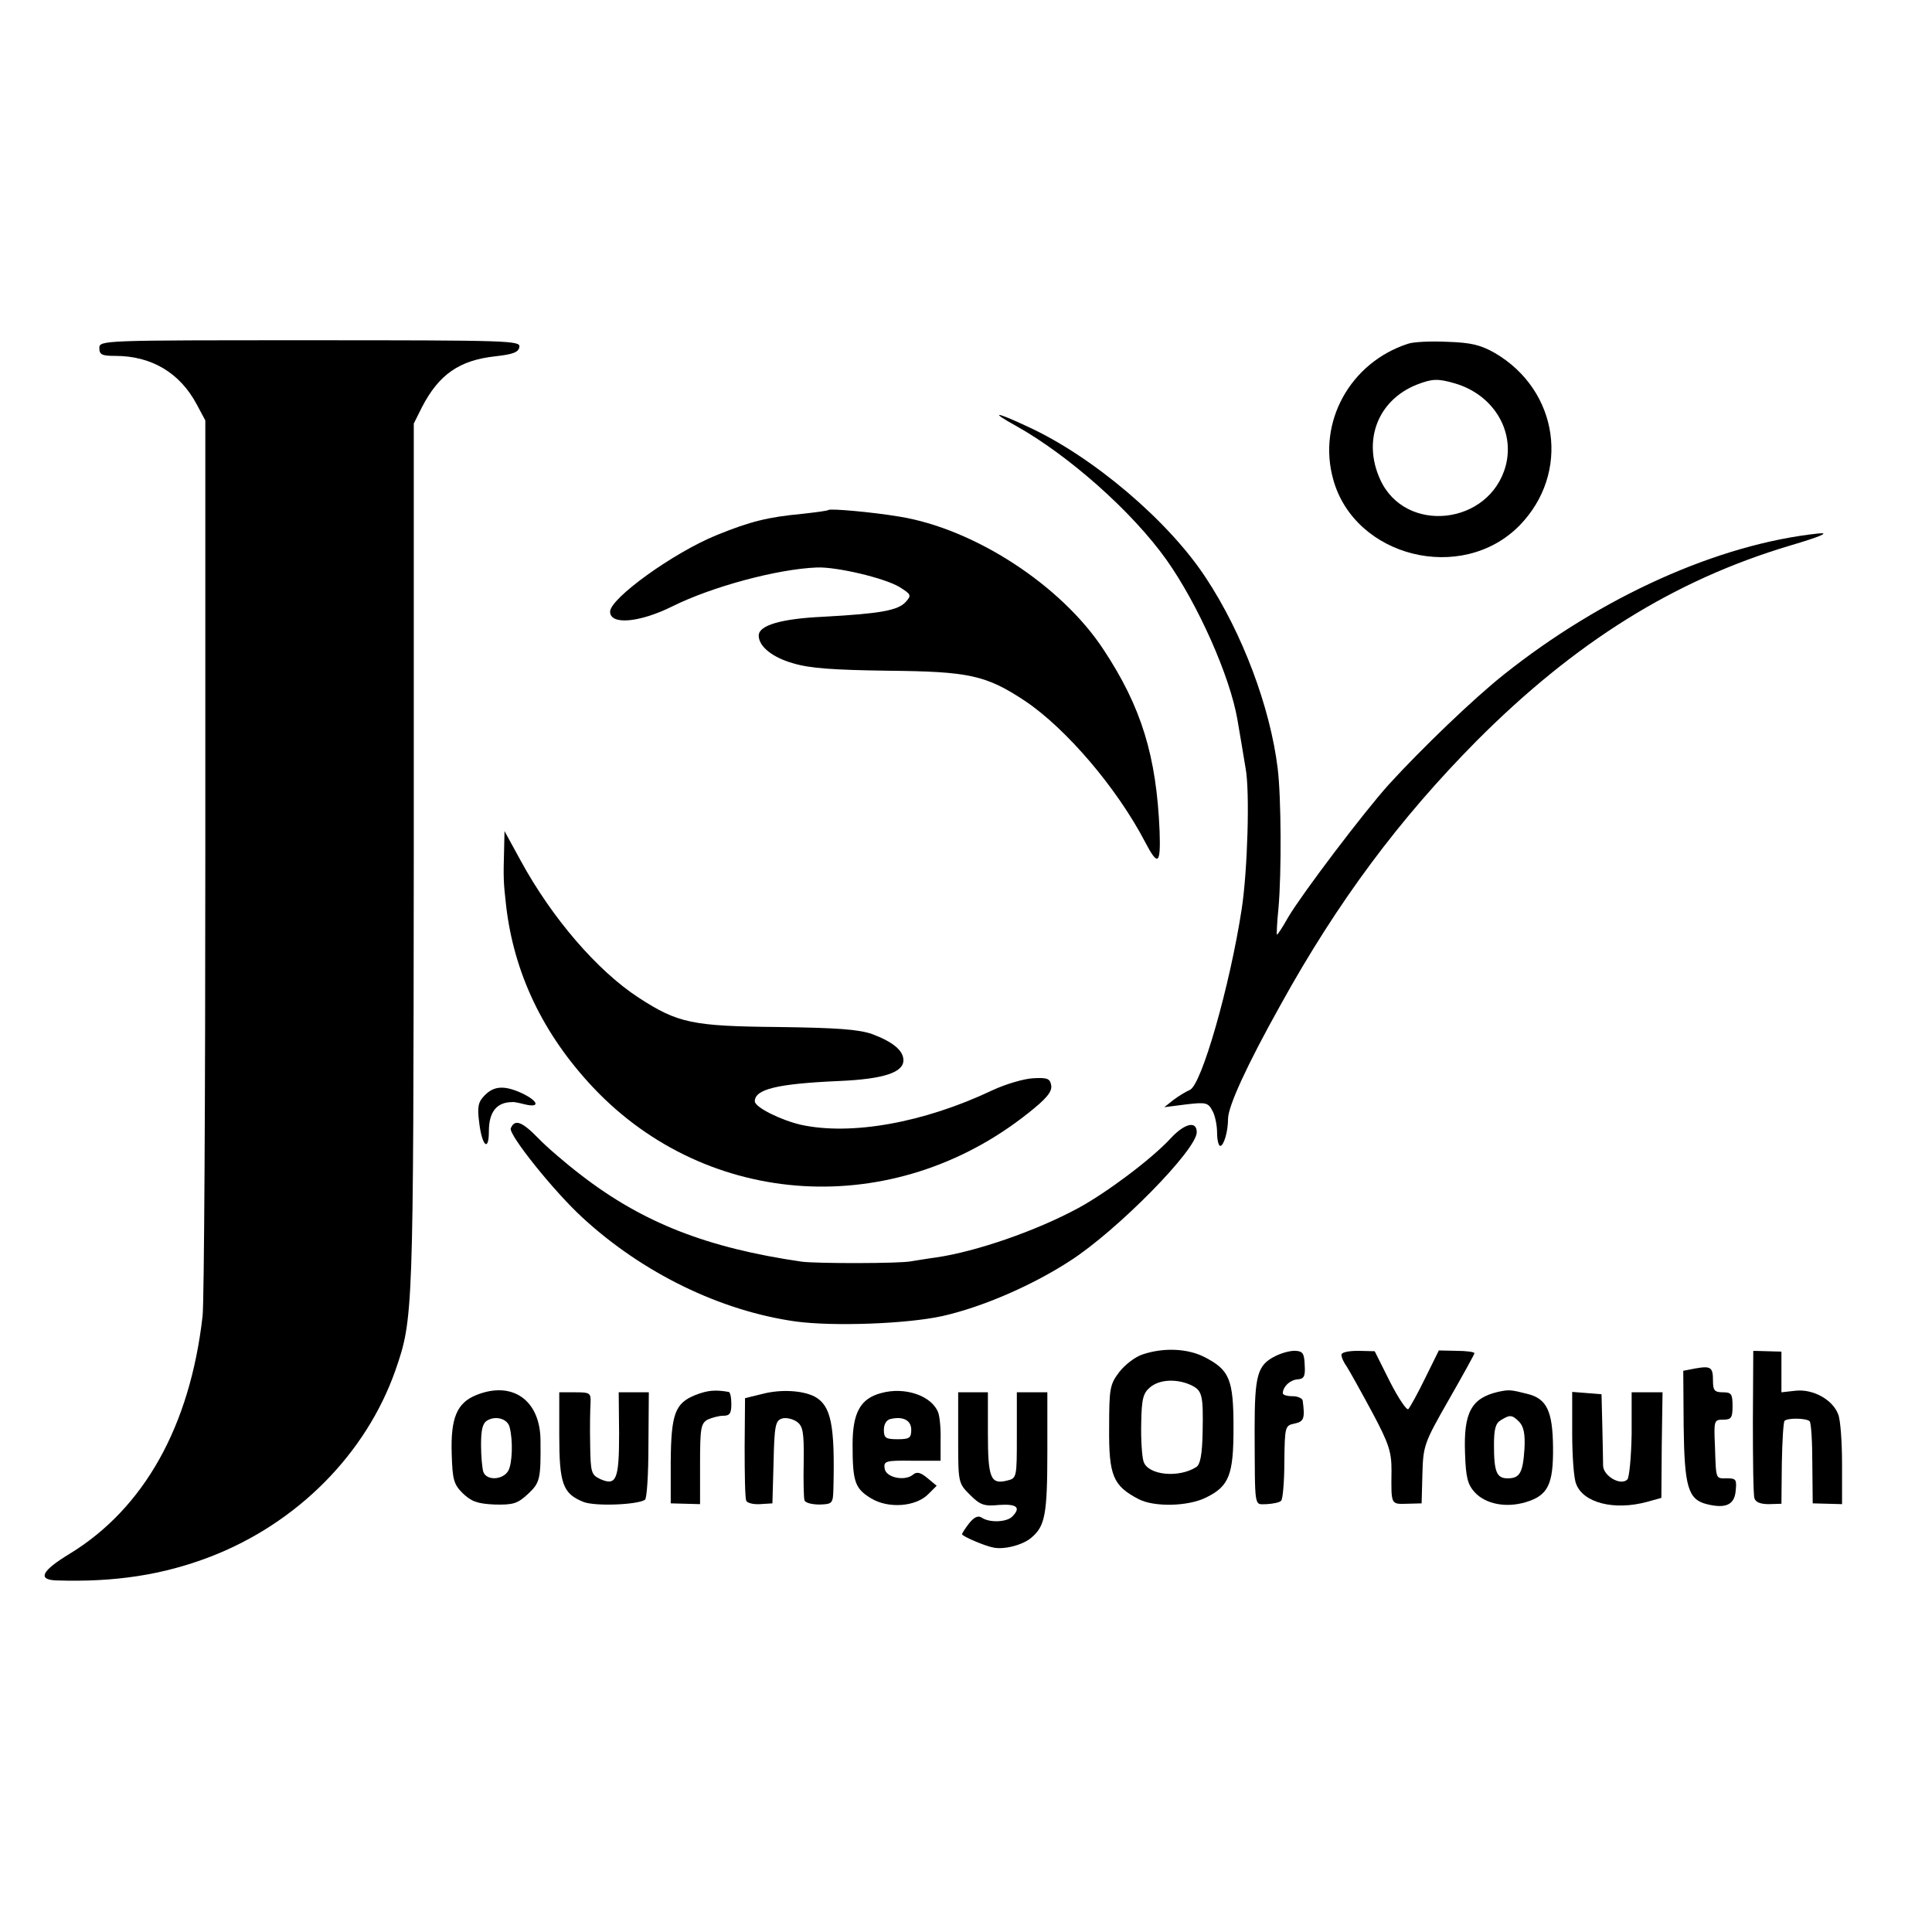
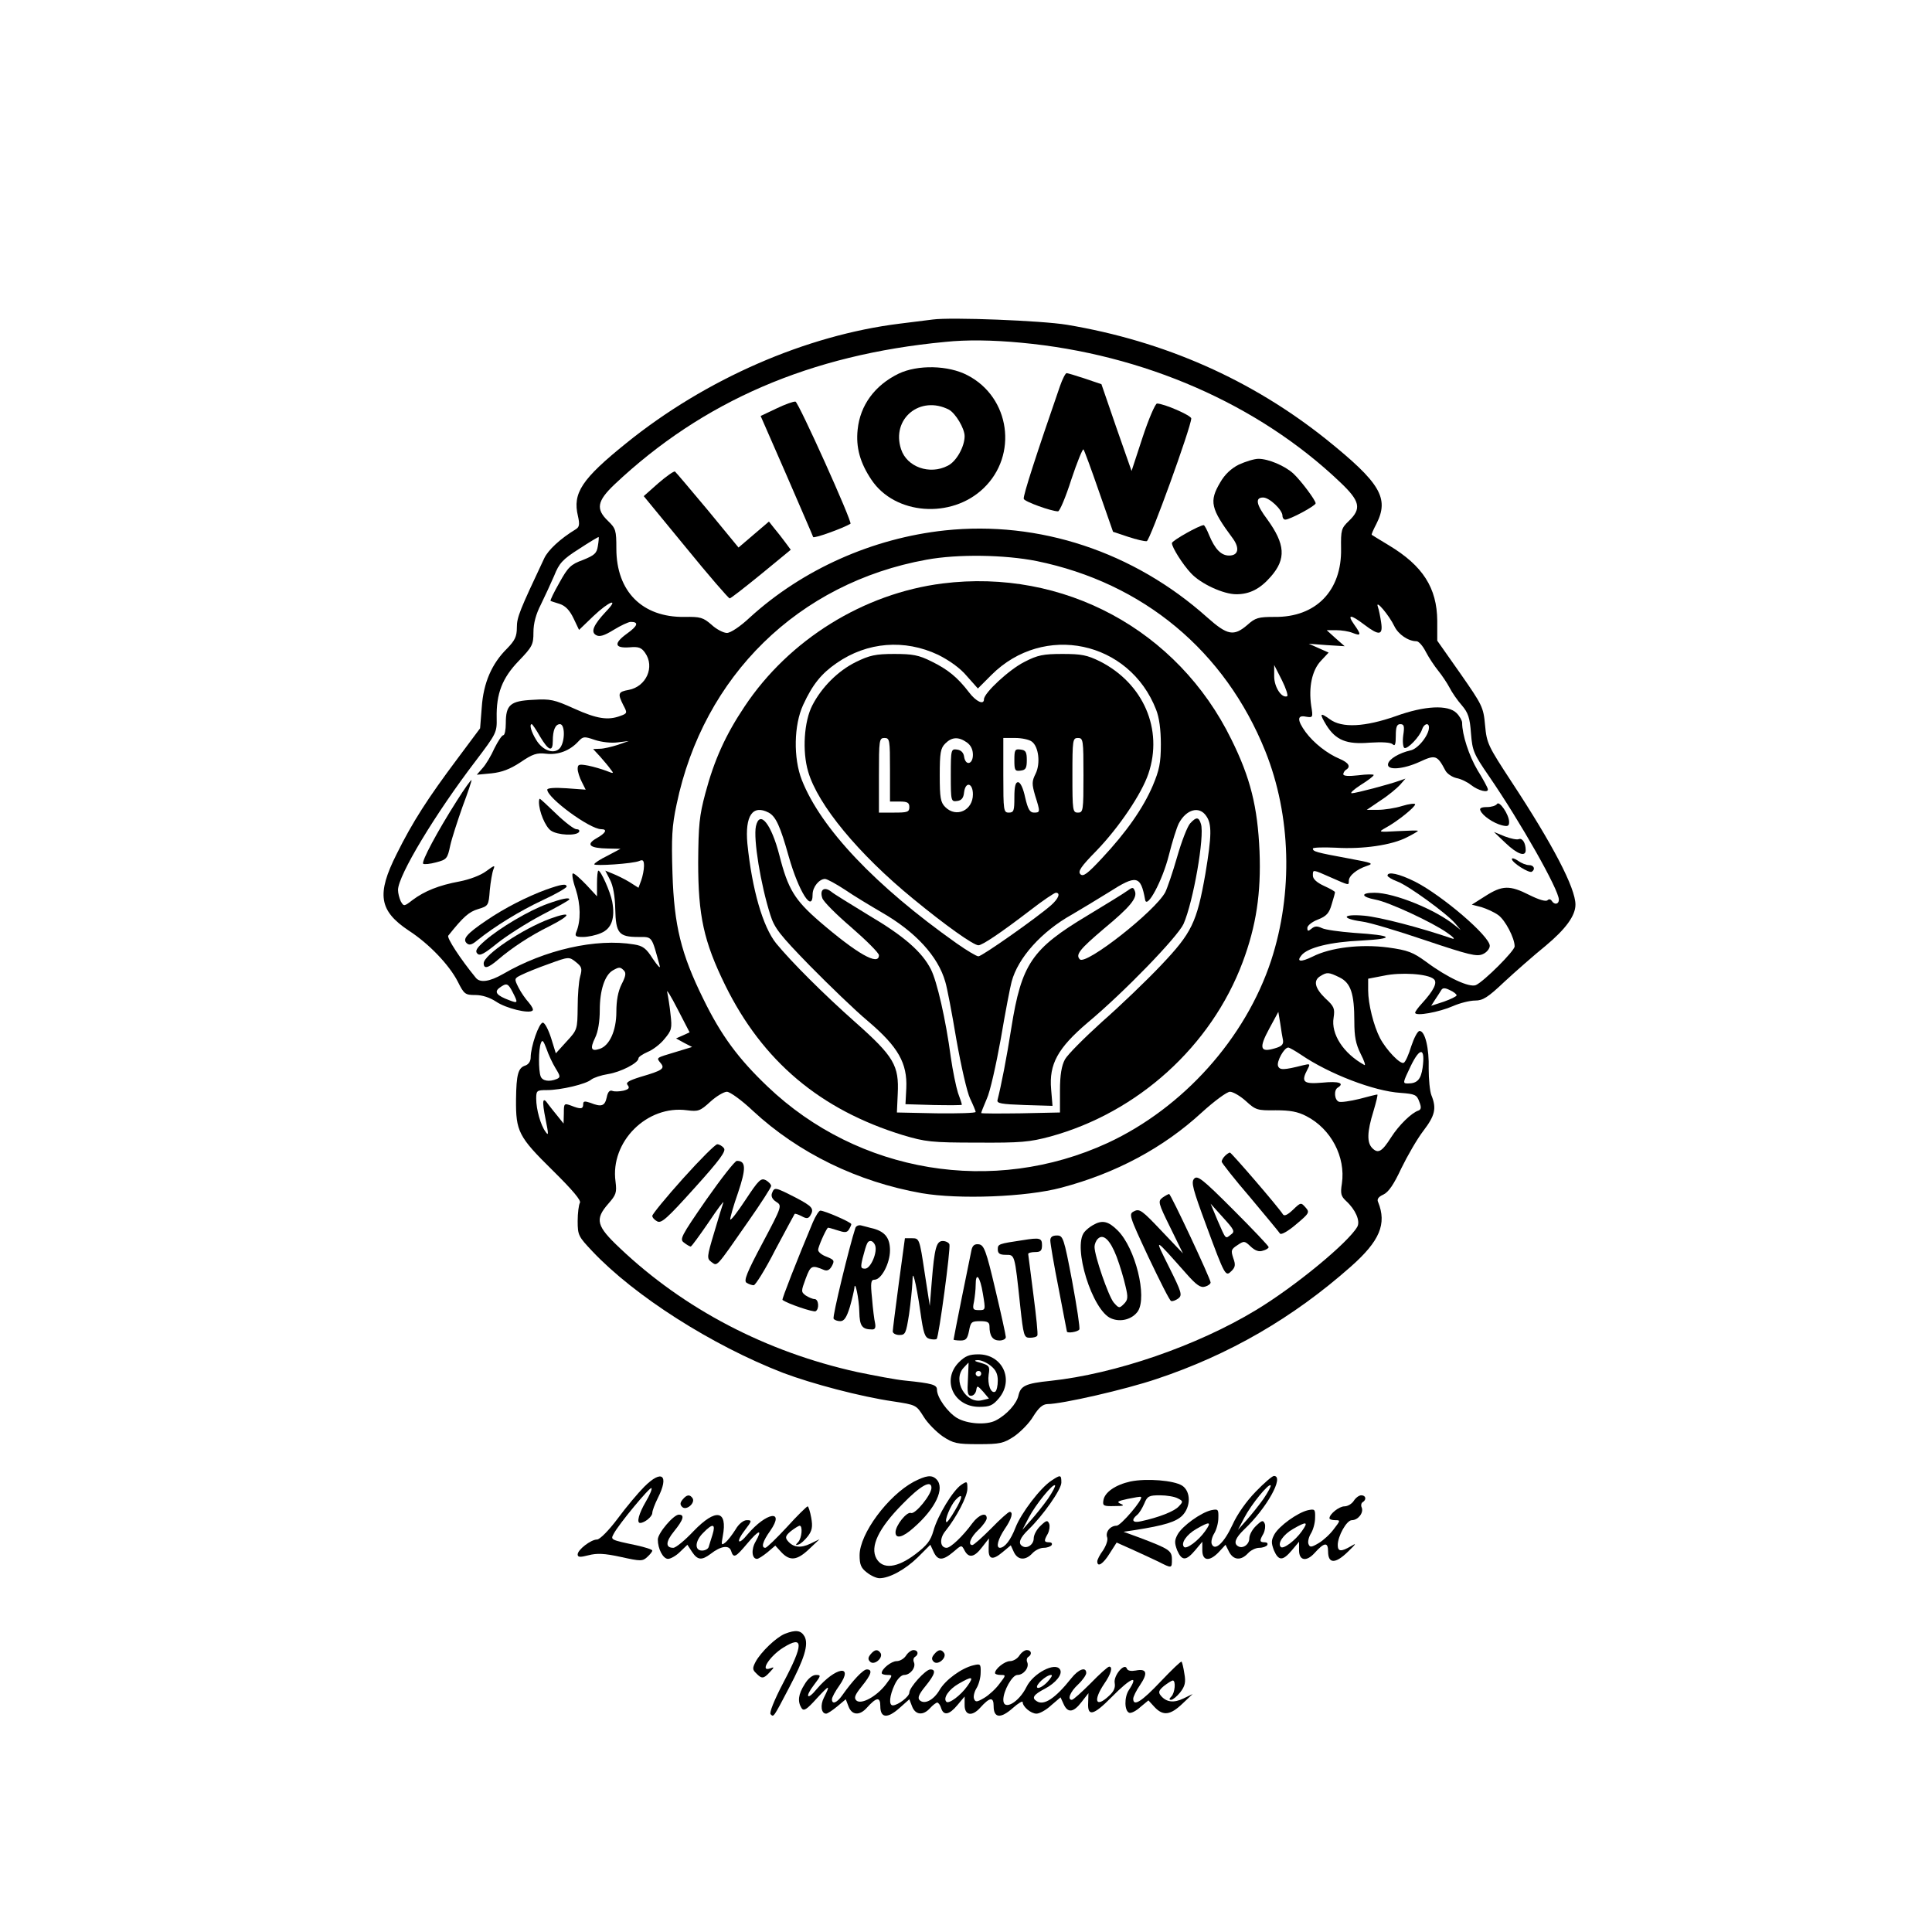
- <svg xmlns="http://www.w3.org/2000/svg" version="1.0" width="494pt" height="494pt" viewBox="0 0 494 494" preserveAspectRatio="xMidYMid meet">
-   <g transform="translate(0,494) scale(0.1,-0.1)" fill="#000000" stroke="none">
-     <path d="M254 4050 c0 -17 7 -20 41 -20 92 0 165 -43 208 -124 l22 -41 0 -1115 c0 -613 -3 -1142 -7 -1175 -32 -282 -150 -492 -340 -608 -71 -43 -83 -66 -35 -68 151 -5 274 14 396 61 222 86 397 263 472 476 46 133 46 141 47 1313 l0 1108 21 42 c43 83 95 120 188 130 44 5 59 10 61 24 3 16 -28 17 -535 17 -532 0 -539 0 -539 -20z" />
-     <path d="M3600 4061 c-148 -48 -232 -201 -191 -347 55 -199 329 -267 476 -118 131 134 101 345 -62 441 -37 21 -61 27 -122 29 -42 2 -87 0 -101 -5z m119 -101 c98 -28 155 -120 131 -211 -41 -152 -257 -176 -321 -35 -46 101 -5 204 95 243 39 15 53 15 95 3z" />
-     <path d="M2598 3851 c134 -75 297 -219 385 -343 80 -113 162 -297 181 -408 6 -34 15 -89 21 -125 11 -58 5 -261 -10 -359 -30 -196 -103 -452 -133 -463 -9 -4 -28 -15 -41 -25 l-24 -19 55 7 c51 6 57 5 68 -16 7 -12 12 -38 12 -56 0 -19 4 -34 8 -34 9 0 20 36 20 69 0 32 48 137 134 291 147 266 305 477 501 675 253 254 507 412 802 500 78 23 103 34 73 31 -256 -27 -554 -161 -805 -361 -78 -62 -211 -190 -294 -281 -64 -71 -220 -277 -257 -339 -14 -25 -27 -45 -29 -45 -1 0 0 30 4 68 8 91 7 283 -2 357 -19 156 -90 346 -184 488 -95 145 -289 310 -455 386 -83 39 -99 40 -30 2z" />
-     <path d="M2118 3636 c-1 -2 -32 -6 -68 -10 -85 -8 -131 -19 -217 -54 -111 -45 -273 -162 -273 -196 0 -35 76 -28 160 14 101 50 267 95 369 99 50 2 173 -27 211 -50 30 -19 31 -21 16 -38 -20 -22 -65 -30 -211 -38 -108 -5 -165 -22 -165 -48 0 -28 35 -56 88 -71 43 -13 103 -17 242 -19 208 -2 251 -11 352 -78 105 -71 234 -222 306 -360 33 -63 40 -58 37 28 -8 191 -46 317 -144 465 -108 164 -330 308 -521 339 -72 12 -176 21 -182 17z" />
-     <path d="M1289 2770 c-2 -74 -2 -83 5 -145 20 -173 94 -329 223 -466 293 -310 767 -339 1111 -66 47 37 62 55 60 71 -3 18 -9 21 -46 19 -23 -1 -71 -15 -105 -31 -175 -83 -361 -116 -489 -88 -52 12 -118 45 -118 60 0 31 57 45 217 52 113 5 163 22 163 53 0 25 -27 47 -80 67 -35 12 -90 16 -240 18 -220 2 -257 10 -357 75 -106 69 -222 204 -302 351 l-41 75 -1 -45z" />
-     <path d="M1240 2140 c-17 -17 -20 -29 -15 -68 7 -62 25 -79 25 -25 0 50 20 75 60 75 3 1 17 -2 33 -6 38 -9 34 8 -7 28 -45 21 -72 20 -96 -4z" />
-     <path d="M1306 2055 c-6 -16 110 -161 183 -228 154 -142 353 -239 546 -266 97 -13 285 -6 375 14 102 23 229 78 326 141 120 77 324 284 324 329 0 30 -31 23 -67 -16 -49 -53 -164 -139 -236 -178 -109 -59 -261 -111 -362 -126 -23 -3 -52 -8 -65 -10 -28 -6 -242 -6 -280 -1 -241 35 -406 99 -565 222 -38 29 -88 72 -109 94 -42 43 -60 49 -70 25z" />
-     <path d="M2922 1477 c-19 -6 -45 -26 -60 -45 -24 -32 -26 -41 -26 -143 -1 -122 10 -148 75 -182 40 -21 127 -19 173 4 59 29 70 58 70 178 0 124 -10 148 -74 181 -43 22 -104 25 -158 7z m122 -78 c30 -14 33 -24 31 -122 -1 -55 -6 -82 -16 -88 -45 -29 -124 -21 -135 14 -4 12 -7 56 -6 97 1 64 5 78 23 93 24 20 67 22 103 6z" />
-     <path d="M3262 1473 c-47 -23 -54 -48 -54 -189 1 -207 -2 -190 31 -190 16 1 33 4 37 9 4 4 8 49 8 99 1 91 2 93 26 98 24 5 27 13 21 58 0 6 -12 12 -26 12 -14 0 -25 3 -25 8 1 17 18 33 37 35 17 1 21 7 19 37 -1 29 -5 35 -23 36 -12 1 -35 -5 -51 -13z" />
-     <path d="M3430 1476 c0 -7 6 -20 14 -31 7 -11 36 -63 64 -115 44 -82 50 -103 50 -150 -1 -89 -2 -86 40 -85 l37 1 2 75 c2 72 4 79 67 189 36 63 66 117 66 120 0 3 -20 6 -46 6 l-45 1 -35 -71 c-19 -39 -39 -75 -43 -79 -4 -4 -25 27 -47 70 l-39 78 -42 1 c-26 0 -43 -4 -43 -10z" />
-     <path d="M4482 1306 c0 -100 1 -188 4 -197 3 -10 15 -15 37 -15 l32 1 1 103 c1 57 4 106 7 109 8 8 56 7 64 -1 4 -3 7 -52 7 -108 l1 -102 38 -1 37 -1 0 102 c0 57 -4 114 -10 128 -14 37 -64 65 -109 60 l-36 -4 0 52 0 52 -36 1 -36 1 -1 -180z" />
-     <path d="M4335 1441 l-31 -6 1 -142 c2 -154 11 -187 59 -199 48 -12 71 -2 74 34 3 29 1 32 -22 32 -30 0 -28 -5 -31 83 -3 65 -2 67 21 67 21 0 24 5 24 35 0 31 -3 35 -25 35 -21 0 -25 5 -25 29 0 35 -5 39 -45 32z" />
-     <path d="M1218 1373 c-50 -20 -66 -59 -63 -151 2 -65 5 -77 28 -100 22 -21 37 -27 82 -29 47 -1 58 2 85 27 31 29 33 38 32 138 -1 102 -72 152 -164 115z m85 -82 c9 -34 7 -92 -3 -111 -13 -24 -55 -27 -64 -4 -3 9 -6 40 -6 69 0 40 4 56 16 63 22 13 52 4 57 -17z" />
-     <path d="M1778 1373 c-52 -21 -62 -48 -63 -171 l0 -106 38 -1 37 -1 0 102 c0 92 2 104 19 114 11 5 29 10 40 10 17 0 21 6 21 30 0 17 -3 31 -7 31 -35 6 -54 4 -85 -8z" />
-     <path d="M1950 1376 l-45 -11 -1 -125 c0 -69 1 -130 4 -137 2 -6 18 -10 35 -9 l32 2 3 106 c2 94 5 106 22 111 10 3 27 -1 37 -8 16 -11 19 -26 18 -102 -1 -48 0 -93 2 -99 2 -7 20 -11 39 -11 33 1 34 3 35 42 4 162 -6 211 -48 234 -31 16 -87 19 -133 7z" />
-     <path d="M2253 1378 c-53 -14 -73 -50 -73 -132 0 -95 6 -112 47 -137 44 -27 115 -22 147 11 l21 21 -24 20 c-17 14 -27 17 -37 8 -21 -17 -69 -7 -72 16 -3 19 2 21 70 20 l73 0 0 51 c1 29 -2 61 -6 72 -16 43 -85 67 -146 50z m77 -94 c0 -21 -5 -24 -35 -24 -30 0 -35 3 -35 24 0 15 7 26 18 28 32 7 52 -4 52 -28z" />
-     <path d="M3830 1381 c-68 -16 -88 -53 -84 -157 2 -63 7 -80 25 -100 28 -30 80 -40 130 -25 57 17 71 45 70 141 -1 92 -16 124 -66 136 -43 11 -47 11 -75 5z m55 -77 c11 -12 15 -31 13 -68 -4 -62 -12 -76 -43 -76 -28 0 -35 16 -35 85 0 41 4 56 18 64 23 14 28 14 47 -5z" />
-     <path d="M1430 1270 c0 -123 9 -149 61 -170 28 -12 137 -8 158 5 5 2 9 65 9 140 l1 135 -38 0 -39 0 1 -106 c0 -117 -7 -134 -48 -116 -23 11 -25 16 -26 89 -1 43 0 90 1 106 1 25 -1 27 -39 27 l-41 0 0 -110z" />
-     <path d="M2450 1264 c0 -115 0 -116 30 -146 26 -26 36 -30 75 -26 46 3 56 -7 33 -30 -14 -14 -57 -16 -77 -3 -10 7 -20 2 -33 -14 -10 -13 -18 -25 -18 -28 0 -5 58 -30 80 -34 28 -6 77 7 98 26 34 29 40 59 40 219 l0 152 -39 0 -39 0 0 -110 c0 -109 0 -110 -26 -116 -41 -10 -48 7 -48 121 l0 105 -38 0 -38 0 0 -116z" />
-     <path d="M4020 1276 c0 -57 4 -116 10 -130 18 -49 98 -69 182 -46 l36 10 1 135 2 135 -40 0 -39 0 0 -107 c-1 -58 -6 -111 -11 -116 -17 -17 -61 9 -62 35 0 13 -1 59 -2 103 l-2 80 -37 3 -38 3 0 -105z" />
+ <svg xmlns="http://www.w3.org/2000/svg" version="1.0" width="699pt" height="699pt" viewBox="0 0 699 699" preserveAspectRatio="xMidYMid meet">
+   <g transform="translate(0,699) scale(0.1,-0.1)" fill="#000000" stroke="none">
+     <path d="M3375 5834 c-16 -2 -70 -9 -120 -15 -339 -42 -702 -200 -990 -433 -160 -129 -194 -180 -174 -263 7 -31 5 -40 -8 -48 -56 -34 -100 -75 -114 -105 -89 -189 -99 -213 -99 -250 0 -33 -7 -47 -35 -76 -56 -55 -86 -125 -92 -213 l-6 -76 -82 -110 c-107 -143 -162 -228 -220 -345 -73 -145 -64 -205 44 -277 74 -48 146 -124 177 -184 23 -46 27 -49 64 -49 25 0 52 -9 75 -24 35 -24 120 -45 132 -32 4 3 -3 16 -14 29 -11 12 -28 36 -37 54 -16 32 -16 33 11 46 16 8 60 26 100 40 71 26 72 26 97 6 21 -17 23 -23 15 -52 -5 -17 -9 -68 -9 -112 -1 -79 -1 -81 -40 -123 l-39 -43 -17 55 c-10 31 -23 56 -30 56 -14 0 -44 -87 -44 -126 0 -14 -8 -25 -19 -29 -26 -8 -33 -31 -34 -123 -1 -115 9 -135 131 -255 74 -73 106 -111 100 -119 -4 -7 -8 -37 -8 -66 0 -51 3 -56 53 -109 153 -162 432 -340 690 -440 106 -40 281 -86 397 -103 85 -13 85 -13 112 -56 14 -23 46 -55 69 -71 38 -25 51 -28 129 -28 78 0 91 3 129 28 23 16 55 48 69 72 20 32 34 44 51 45 53 0 284 53 396 91 261 87 492 220 703 407 104 92 130 154 98 233 -5 10 1 19 19 27 19 9 38 37 65 95 22 45 57 106 80 136 42 55 48 81 29 128 -6 15 -10 59 -10 96 2 74 -13 137 -33 137 -7 0 -20 -25 -30 -55 -9 -30 -21 -57 -27 -60 -12 -8 -64 47 -86 89 -23 44 -43 124 -43 173 l0 42 57 11 c61 13 158 7 180 -12 15 -12 1 -41 -43 -89 -13 -14 -24 -29 -24 -33 0 -14 87 2 137 24 25 11 61 20 80 20 28 0 46 11 106 68 40 37 107 96 149 130 73 61 108 109 108 149 0 60 -81 216 -231 444 -85 130 -90 139 -96 205 -6 66 -10 73 -90 188 l-83 118 0 72 c-1 119 -52 199 -175 273 -33 20 -61 37 -62 38 -2 1 6 19 17 40 47 93 14 148 -181 305 -270 216 -586 356 -939 415 -90 15 -420 28 -485 19z m320 -84 c442 -41 857 -222 1153 -504 73 -69 79 -96 32 -141 -27 -26 -29 -32 -28 -100 3 -152 -91 -249 -241 -247 -58 0 -69 -3 -98 -29 -49 -42 -72 -38 -145 27 -266 238 -609 351 -949 315 -262 -28 -515 -141 -706 -315 -35 -33 -70 -56 -83 -56 -12 0 -38 13 -56 30 -30 26 -40 29 -98 28 -152 -2 -246 92 -246 247 0 66 -2 73 -30 100 -45 43 -40 72 23 132 320 302 709 470 1197 516 76 8 170 7 275 -3z m-1532 -736 c-4 -26 -12 -33 -54 -50 -44 -16 -54 -26 -85 -82 -20 -35 -34 -64 -32 -66 1 -1 17 -6 33 -11 21 -7 36 -23 50 -52 l20 -42 52 50 c57 54 95 68 46 17 -46 -49 -57 -75 -36 -86 12 -7 29 -2 63 19 26 16 54 29 62 29 30 0 26 -14 -13 -42 -50 -36 -46 -54 9 -50 32 3 43 -1 56 -20 36 -51 4 -122 -59 -134 -39 -7 -41 -13 -20 -55 15 -28 15 -30 -10 -39 -45 -17 -85 -11 -167 26 -73 33 -87 36 -150 32 -82 -4 -98 -18 -98 -85 0 -24 -4 -43 -9 -43 -5 0 -19 -21 -32 -47 -12 -27 -31 -59 -43 -72 l-21 -24 53 5 c38 4 67 15 105 40 44 30 59 35 93 31 44 -5 86 11 117 45 17 18 21 18 59 5 24 -8 59 -12 82 -9 l41 5 -40 -14 c-22 -7 -51 -14 -64 -14 l-25 -1 25 -27 c14 -16 31 -36 38 -46 13 -16 12 -17 -15 -6 -16 6 -46 15 -66 19 -33 6 -38 5 -38 -12 0 -10 7 -32 15 -47 l14 -28 -69 5 c-43 3 -70 1 -70 -5 0 -30 154 -143 195 -143 24 0 17 -14 -17 -33 -40 -23 -24 -36 42 -37 l45 -1 -47 -25 c-27 -13 -48 -27 -48 -31 0 -7 140 2 163 12 13 6 17 2 17 -18 0 -14 -5 -38 -10 -52 l-10 -27 -33 21 c-18 11 -45 24 -60 30 l-27 11 17 -33 c11 -21 18 -58 19 -106 2 -88 13 -101 84 -101 51 0 47 5 77 -105 3 -11 -8 1 -25 26 -24 38 -36 47 -68 52 -137 23 -323 -19 -474 -107 -49 -28 -84 -33 -99 -13 -55 67 -106 145 -99 152 55 69 75 86 108 96 37 11 38 13 42 68 3 31 9 65 13 75 7 17 4 16 -26 -6 -20 -15 -60 -30 -96 -37 -76 -14 -127 -35 -170 -67 -31 -24 -32 -24 -43 -5 -5 11 -10 29 -10 41 0 52 135 276 281 467 75 99 77 103 76 155 -2 88 20 145 80 207 49 51 53 59 53 103 0 33 9 66 27 101 14 29 36 76 48 104 18 45 30 59 90 97 38 25 70 44 71 43 1 -1 0 -16 -3 -33z m1588 -54 c385 -79 681 -325 827 -688 93 -232 101 -512 21 -757 -93 -282 -318 -533 -591 -660 -414 -191 -902 -110 -1231 204 -106 101 -168 185 -232 316 -81 164 -106 266 -112 455 -4 129 -2 171 15 250 97 465 441 801 904 885 114 21 284 18 399 -5z m1294 -236 c14 -29 50 -54 80 -54 8 0 23 -17 34 -39 11 -21 31 -51 44 -67 13 -16 32 -44 41 -61 9 -18 29 -47 45 -65 23 -27 29 -45 33 -101 5 -64 10 -75 65 -155 114 -166 253 -411 253 -447 0 -17 -16 -20 -26 -4 -4 6 -10 7 -15 2 -6 -6 -32 2 -66 19 -71 36 -98 35 -159 -4 l-49 -31 35 -9 c19 -6 46 -18 61 -29 25 -18 59 -83 59 -113 0 -16 -110 -126 -140 -140 -23 -10 -102 26 -180 84 -48 35 -66 42 -138 52 -99 13 -208 0 -273 -33 -43 -21 -60 -19 -40 5 23 28 105 48 216 53 128 7 116 19 -27 28 -51 4 -103 11 -115 17 -17 8 -26 8 -38 -2 -12 -10 -15 -10 -15 3 0 8 17 22 38 30 31 12 41 23 50 55 7 22 12 41 12 44 0 3 -18 13 -40 23 -26 12 -40 25 -40 37 0 23 -2 23 66 -7 66 -29 64 -29 64 -12 0 19 29 42 65 54 27 9 21 11 -65 27 -119 22 -130 25 -130 36 0 4 38 5 83 3 96 -6 203 9 258 38 22 11 39 21 39 23 0 2 -33 1 -72 -1 -73 -4 -73 -4 -43 13 42 23 105 74 105 84 0 4 -21 2 -47 -6 -25 -8 -65 -14 -87 -14 l-41 0 50 34 c28 18 59 44 70 56 l20 23 -20 -7 c-38 -14 -160 -46 -174 -46 -8 0 6 13 32 30 26 16 47 32 47 36 0 3 -25 3 -55 -1 -35 -4 -55 -3 -55 4 0 5 5 13 10 16 18 11 10 25 -22 39 -46 19 -95 58 -124 97 -32 44 -31 63 1 56 25 -4 26 -3 19 39 -10 68 3 129 35 163 l28 30 -36 16 -36 16 65 -5 65 -4 -33 29 -32 29 34 0 c19 0 46 -4 60 -10 31 -12 32 -7 5 31 -26 37 -13 37 37 -1 54 -41 68 -39 61 8 -3 20 -8 46 -12 57 -10 29 41 -31 60 -71z m-388 -253 c-20 -8 -47 33 -47 72 l0 41 28 -55 c15 -30 23 -56 19 -58z m-2703 -146 c31 -52 46 -57 46 -16 0 39 9 61 26 61 18 0 19 -60 1 -85 -20 -26 -63 -12 -87 28 -18 29 -26 57 -16 57 2 0 16 -20 30 -45z m303 -846 c9 -9 7 -21 -8 -50 -13 -26 -19 -59 -19 -100 0 -68 -25 -123 -61 -134 -30 -10 -35 1 -16 40 11 22 17 60 17 101 0 71 18 126 47 143 23 13 27 13 40 0z m2589 -25 c41 -20 54 -58 54 -160 0 -54 5 -81 23 -117 13 -25 19 -44 13 -40 -76 42 -121 112 -111 171 5 33 2 41 -30 70 -38 37 -45 65 -17 81 23 14 29 14 68 -5z m-2991 -54 c20 -39 19 -41 -12 -29 -46 17 -56 30 -36 45 26 19 31 17 48 -16z m616 -156 l-25 -11 29 -16 29 -15 -59 -18 c-73 -22 -71 -20 -55 -40 17 -20 7 -27 -72 -50 -45 -14 -55 -21 -47 -30 8 -10 4 -15 -15 -20 -14 -3 -32 -4 -40 -1 -10 4 -17 -3 -21 -24 -7 -31 -19 -35 -59 -19 -21 7 -26 6 -26 -5 0 -18 -9 -19 -44 -5 -25 9 -26 8 -26 -28 l-1 -37 -20 25 c-12 14 -27 34 -35 44 -21 31 -24 16 -10 -54 11 -54 11 -61 0 -45 -18 24 -34 81 -34 120 0 29 2 31 38 31 52 0 143 22 161 38 9 7 36 16 61 20 45 7 110 40 110 57 0 5 15 15 33 23 18 7 46 28 61 47 26 31 28 38 22 89 -3 30 -9 66 -12 80 -4 14 13 -13 37 -60 l44 -85 -24 -11z m2799 145 c0 -4 -21 -14 -46 -23 l-46 -15 14 22 c8 12 18 27 22 34 5 9 13 10 31 1 14 -6 25 -15 25 -19z m-628 -163 c2 -15 -5 -22 -30 -29 -53 -16 -58 1 -20 71 l33 61 7 -42 c3 -23 8 -51 10 -61z m-2632 -101 c18 -29 18 -33 4 -39 -27 -11 -52 -7 -58 10 -8 21 -8 98 1 120 5 14 9 9 20 -20 7 -21 22 -53 33 -71z m2697 49 c101 -69 264 -132 360 -138 53 -4 59 -7 68 -32 8 -20 7 -28 -3 -32 -25 -8 -71 -53 -99 -97 -33 -52 -47 -60 -68 -39 -20 20 -19 59 4 133 10 34 17 61 14 61 -3 0 -32 -7 -65 -16 -33 -8 -67 -13 -74 -10 -16 6 -19 42 -4 51 26 16 4 24 -55 18 -70 -6 -79 2 -54 49 10 19 9 20 -16 14 -71 -18 -85 -18 -91 -3 -6 16 22 67 37 67 4 0 25 -12 46 -26z m440 -47 c-6 -42 -19 -57 -53 -57 -20 0 -19 2 10 63 34 70 53 67 43 -6z m-2423 -156 c165 -153 379 -257 611 -298 134 -23 378 -14 505 20 197 52 369 144 508 272 45 41 91 75 102 75 11 0 37 -15 58 -34 35 -32 41 -34 107 -33 53 0 80 -5 111 -21 90 -46 143 -148 129 -244 -6 -37 -3 -46 15 -63 34 -31 52 -72 41 -93 -32 -57 -226 -217 -367 -302 -213 -129 -509 -231 -744 -256 -89 -9 -107 -18 -115 -52 -6 -30 -43 -71 -82 -91 -34 -18 -104 -13 -141 9 -34 21 -72 74 -72 102 0 18 -17 23 -115 33 -33 3 -111 18 -174 31 -330 73 -626 228 -858 448 -85 80 -92 104 -42 161 28 32 31 40 26 80 -20 144 114 278 259 258 40 -5 47 -3 84 31 22 20 49 36 60 36 11 0 54 -31 94 -69z" />
+     <path d="M3251 5638 c-86 -42 -139 -114 -148 -202 -7 -65 9 -121 50 -182 85 -127 289 -142 405 -31 126 120 97 329 -57 409 -70 37 -181 39 -250 6z m182 -130 c24 -13 57 -68 57 -96 0 -38 -30 -92 -61 -107 -65 -34 -148 -5 -169 60 -36 110 69 196 173 143z" />
+     <path d="M3835 5593 c-82 -237 -135 -399 -131 -408 3 -10 100 -45 124 -45 6 0 28 52 48 115 21 63 41 112 44 109 3 -3 28 -71 56 -152 l51 -146 54 -18 c30 -10 60 -17 68 -16 12 3 160 412 161 444 0 11 -99 54 -124 54 -6 0 -30 -55 -52 -122 l-40 -122 -55 157 -54 157 -59 20 c-33 11 -63 20 -67 20 -4 0 -15 -21 -24 -47z" />
+     <path d="M2809 5512 l-57 -27 94 -215 c51 -118 95 -219 96 -223 3 -6 106 31 135 48 8 5 -188 440 -199 442 -7 1 -38 -10 -69 -25z" />
+     <path d="M4482 5309 c-28 -14 -51 -36 -67 -64 -41 -69 -35 -95 46 -204 25 -35 19 -61 -14 -61 -29 0 -51 23 -72 73 -8 20 -17 37 -20 37 -15 0 -115 -56 -115 -65 0 -15 38 -76 69 -109 35 -38 117 -76 164 -76 48 0 86 19 125 64 56 64 52 117 -13 207 -40 53 -45 79 -15 79 23 0 70 -45 70 -66 0 -8 5 -14 10 -14 17 0 110 50 110 59 0 11 -53 82 -81 108 -31 28 -90 53 -126 53 -15 0 -47 -10 -71 -21z" />
+     <path d="M2382 5242 l-53 -47 152 -185 c83 -102 155 -185 159 -185 4 0 55 40 114 88 l107 88 -20 27 c-11 15 -29 38 -40 51 l-19 24 -55 -47 -55 -47 -111 135 c-62 74 -115 137 -119 140 -4 2 -31 -17 -60 -42z" />
+     <path d="M1653 4093 c-70 -110 -129 -220 -122 -228 4 -3 25 -1 47 5 38 10 41 13 51 61 6 27 27 91 45 142 19 50 33 93 32 95 -2 1 -26 -32 -53 -75z" />
+     <path d="M1950 4088 c0 -34 23 -89 43 -103 24 -17 92 -20 102 -5 3 6 -1 10 -10 10 -8 0 -41 25 -72 55 -31 30 -58 55 -60 55 -2 0 -3 -6 -3 -12z" />
+     <path d="M2160 3793 l0 -46 -38 41 c-22 23 -43 42 -49 42 -5 0 -1 -26 10 -57 18 -56 19 -114 2 -155 -6 -15 -2 -18 24 -18 18 0 47 6 65 14 39 16 52 54 41 114 -7 36 -41 112 -50 112 -3 0 -5 -21 -5 -47z" />
+     <path d="M1975 3771 c-68 -25 -149 -66 -215 -111 -71 -48 -87 -67 -72 -82 9 -9 19 -7 39 10 62 50 153 106 236 145 48 22 87 45 87 49 0 12 -19 9 -75 -11z" />
+     <path d="M1981 3720 c-67 -24 -173 -87 -226 -133 -31 -27 -37 -38 -28 -47 9 -10 25 -1 73 38 34 27 106 73 161 102 54 28 99 53 99 56 0 8 -26 3 -79 -16z" />
+     <path d="M1990 3666 c-100 -37 -240 -131 -240 -161 0 -22 16 -18 52 13 49 42 115 86 186 121 81 41 82 56 2 27z" />
+     <path d="M3410 4879 c-285 -36 -555 -203 -716 -445 -69 -103 -110 -194 -142 -314 -22 -82 -25 -116 -26 -250 0 -193 20 -286 98 -445 135 -274 343 -450 643 -542 81 -24 102 -27 268 -27 159 -1 190 2 265 22 317 87 582 327 696 631 49 131 67 250 61 401 -7 161 -33 266 -102 405 -194 396 -607 619 -1045 564z m-16 -258 c40 -20 80 -48 104 -77 l40 -45 49 49 c189 189 499 124 596 -126 11 -28 17 -71 17 -125 0 -68 -6 -94 -29 -149 -35 -82 -96 -169 -184 -263 -52 -56 -68 -68 -78 -58 -10 10 1 27 58 85 82 85 164 207 188 279 54 160 -18 326 -175 406 -47 23 -67 27 -136 27 -69 0 -90 -4 -138 -29 -54 -27 -146 -112 -146 -135 0 -22 -29 -8 -54 25 -42 55 -77 83 -136 112 -46 23 -68 27 -135 27 -67 0 -89 -5 -138 -29 -65 -32 -124 -91 -158 -157 -30 -58 -37 -166 -15 -240 35 -120 182 -298 380 -460 118 -97 218 -168 236 -168 14 0 81 45 188 127 45 35 87 63 92 63 18 0 10 -21 -17 -45 -51 -45 -250 -185 -263 -185 -7 0 -42 21 -79 47 -294 208 -491 416 -560 591 -31 79 -29 199 5 272 34 74 66 113 121 151 111 77 246 87 367 30z m-174 -416 l0 -115 35 0 c28 0 35 -4 35 -20 0 -18 -7 -20 -55 -20 l-55 0 0 135 c0 128 1 135 20 135 19 0 20 -7 20 -115z m278 99 c14 -10 22 -25 22 -45 0 -35 -27 -41 -32 -6 -2 14 -11 23 -25 25 -22 3 -23 1 -23 -93 0 -94 1 -96 23 -93 16 2 23 11 25 31 5 41 32 35 32 -7 0 -58 -60 -86 -100 -46 -17 17 -20 33 -20 115 0 82 3 98 20 115 24 24 48 25 78 4z m235 3 c25 -18 32 -79 14 -116 -14 -28 -14 -37 -2 -79 19 -60 19 -62 -4 -62 -15 0 -22 12 -32 55 -7 33 -17 55 -26 55 -9 0 -13 -16 -13 -55 0 -48 -2 -55 -20 -55 -19 0 -20 7 -20 135 l0 135 43 0 c24 0 51 -6 60 -13z m187 -122 c0 -128 -1 -135 -20 -135 -19 0 -20 7 -20 135 0 128 1 135 20 135 19 0 20 -7 20 -135z m-1139 -135 c26 -14 42 -49 73 -160 36 -126 86 -205 86 -136 0 27 24 56 45 56 7 0 40 -18 72 -39 32 -22 92 -58 133 -82 122 -70 204 -159 230 -251 6 -18 24 -112 40 -208 17 -96 39 -193 50 -215 11 -23 20 -45 20 -48 0 -4 -64 -6 -142 -5 l-143 3 3 67 c5 103 -13 135 -154 260 -115 102 -231 218 -286 285 -48 60 -87 194 -104 361 -9 101 19 142 77 112z m1583 -12 c21 -29 20 -72 -3 -210 -31 -176 -49 -213 -160 -330 -53 -56 -149 -148 -214 -205 -64 -58 -125 -119 -134 -136 -12 -22 -18 -56 -18 -112 l0 -80 -142 -3 c-79 -1 -143 -1 -143 1 0 3 9 25 20 51 12 25 34 124 51 218 16 95 34 188 39 206 23 87 109 182 218 243 31 18 92 55 134 81 100 64 115 61 131 -27 6 -37 63 69 86 161 12 48 28 99 36 115 27 51 74 64 99 27z" />
+     <path d="M3670 4240 c0 -37 2 -41 23 -38 18 2 22 9 22 38 0 29 -4 36 -22 38 -21 3 -23 -1 -23 -38z" />
+     <path d="M2735 4001 c-10 -46 17 -211 52 -321 15 -48 34 -72 143 -184 69 -70 164 -162 212 -202 108 -92 141 -151 137 -241 l-3 -58 102 -3 c56 -1 102 -1 102 1 0 3 -6 22 -14 43 -7 22 -19 80 -26 129 -18 136 -50 275 -72 318 -32 63 -97 120 -224 195 -65 40 -128 78 -138 87 -24 18 -41 6 -31 -24 3 -12 51 -60 106 -107 54 -47 99 -92 99 -100 0 -40 -79 5 -215 122 -90 78 -114 117 -145 239 -29 113 -71 167 -85 106z" />
+     <path d="M4306 4011 c-10 -11 -31 -65 -47 -121 -16 -56 -36 -114 -43 -128 -37 -69 -287 -265 -309 -243 -17 17 0 37 87 111 94 78 122 111 112 136 -6 15 -8 15 -29 0 -12 -9 -76 -48 -142 -88 -202 -121 -239 -175 -276 -407 -17 -109 -37 -210 -50 -261 -3 -12 13 -15 98 -18 l101 -3 -5 60 c-8 91 24 149 132 241 134 112 325 310 347 357 35 79 77 318 63 362 -8 26 -17 26 -39 2z" />
+     <path d="M5050 4399 c-111 -39 -195 -44 -239 -11 -36 26 -38 21 -12 -22 34 -54 73 -70 156 -63 47 3 77 1 84 -6 8 -8 11 0 11 31 0 32 4 42 16 42 14 0 16 -7 11 -40 -3 -22 -1 -43 4 -46 11 -6 56 41 64 67 7 21 25 26 25 7 0 -28 -40 -78 -67 -83 -40 -9 -78 -31 -81 -49 -5 -24 54 -20 115 8 56 26 63 24 92 -31 6 -12 24 -24 40 -28 17 -3 41 -15 53 -25 27 -21 64 -30 61 -15 -1 6 -17 36 -37 68 -31 52 -56 129 -56 172 0 8 -9 24 -20 35 -31 31 -115 27 -220 -11z" />
+     <path d="M5416 4081 c-4 -6 -20 -11 -36 -11 -20 0 -28 -4 -24 -12 7 -19 47 -46 78 -54 21 -5 26 -3 26 12 0 27 -36 79 -44 65z" />
+     <path d="M5447 3940 c43 -41 73 -51 73 -26 0 26 -12 45 -25 40 -7 -3 -30 2 -51 10 l-39 16 42 -40z" />
+     <path d="M5470 3882 c0 -13 62 -52 72 -46 14 9 8 24 -10 24 -10 0 -28 7 -40 16 -12 8 -22 11 -22 6z" />
+     <path d="M5020 3822 c0 -4 16 -14 35 -21 39 -14 178 -115 210 -152 l20 -24 -20 16 c-70 58 -221 119 -292 119 -52 0 -49 -15 4 -25 46 -8 206 -82 259 -120 22 -15 30 -24 19 -21 -116 40 -263 78 -319 83 -79 7 -87 -10 -9 -21 27 -3 130 -34 230 -68 158 -53 186 -60 208 -50 14 6 25 20 25 30 0 35 -172 182 -270 232 -58 29 -100 38 -100 22z" />
+     <path d="M2471 2726 c-61 -68 -111 -129 -111 -135 0 -6 8 -15 18 -20 15 -8 36 11 135 121 93 103 115 134 106 144 -6 8 -17 14 -24 14 -7 0 -63 -56 -124 -124z" />
+     <path d="M4432 2808 c-7 -7 -12 -16 -12 -21 0 -4 46 -63 103 -129 56 -67 105 -126 108 -131 4 -6 30 9 58 33 49 41 50 44 34 62 -16 18 -17 18 -45 -9 -19 -18 -31 -24 -36 -17 -16 26 -187 224 -192 224 -3 0 -11 -5 -18 -12z" />
+     <path d="M2555 2649 c-92 -133 -97 -143 -80 -155 10 -8 21 -14 24 -14 3 0 32 40 65 88 32 48 56 80 53 71 -3 -8 -18 -57 -33 -108 -27 -90 -27 -94 -10 -107 22 -15 13 -26 134 148 45 64 82 122 82 127 0 6 -9 15 -19 21 -18 9 -26 1 -73 -70 -29 -44 -54 -77 -56 -72 -1 4 11 48 28 96 30 89 29 116 -4 116 -7 0 -57 -64 -111 -141z" />
+     <path d="M4320 2725 c-11 -13 -4 -38 44 -168 69 -187 70 -187 92 -165 13 13 15 22 6 46 -9 28 -8 32 15 47 24 16 26 16 48 -5 16 -15 30 -20 44 -15 12 3 21 9 21 13 0 4 -58 65 -128 135 -113 113 -130 126 -142 112z m133 -202 c-20 -16 -17 -19 -48 52 l-25 60 45 -50 c41 -45 44 -51 28 -62z" />
+     <path d="M2793 2673 c-4 -11 1 -22 15 -31 22 -14 22 -15 -49 -149 -57 -107 -69 -137 -58 -144 8 -5 19 -9 26 -9 6 0 42 57 78 128 37 70 69 128 70 130 2 2 13 -2 25 -8 18 -10 24 -9 31 1 16 26 9 34 -54 67 -73 37 -75 38 -84 15z" />
+     <path d="M4206 2657 c-17 -13 -16 -19 28 -108 l46 -94 -78 82 c-68 72 -79 81 -98 71 -21 -10 -20 -14 51 -166 41 -86 77 -158 82 -159 5 -2 16 2 26 9 15 12 13 21 -33 113 -55 111 -58 112 62 -23 37 -42 52 -52 68 -47 11 3 20 10 20 15 0 13 -144 320 -150 320 -3 0 -14 -6 -24 -13z" />
+     <path d="M2941 2568 c-57 -136 -113 -279 -110 -281 16 -13 113 -46 120 -41 14 8 11 44 -4 44 -7 0 -21 6 -32 13 -17 13 -17 15 0 61 18 48 22 50 67 31 11 -4 20 0 28 15 10 19 8 22 -19 33 -17 6 -31 17 -31 25 0 10 25 68 35 80 1 1 16 -3 34 -9 27 -9 35 -9 42 2 5 8 9 17 9 20 0 7 -97 49 -112 49 -5 0 -17 -19 -27 -42z" />
+     <path d="M3955 2558 c-11 -6 -26 -18 -32 -26 -43 -53 29 -284 97 -312 35 -15 77 -3 97 26 34 53 -9 228 -73 292 -34 34 -56 39 -89 20z m85 -115 c12 -32 26 -79 32 -106 10 -41 9 -50 -6 -65 -16 -16 -18 -16 -37 6 -19 24 -69 168 -69 201 0 9 5 22 12 29 20 20 45 -5 68 -65z" />
+     <path d="M3095 2548 c-22 -67 -84 -322 -79 -329 3 -5 14 -9 24 -9 14 0 23 13 35 52 8 28 15 59 16 67 2 34 17 -37 18 -85 1 -52 10 -64 47 -64 10 0 13 7 10 23 -3 12 -8 52 -11 90 -6 57 -4 67 9 67 25 0 56 60 56 106 0 44 -17 67 -60 79 -14 3 -33 9 -43 11 -9 3 -19 -1 -22 -8z m71 -63 c10 -25 -16 -85 -36 -85 -16 0 -17 4 -9 38 15 57 18 62 29 62 6 0 13 -7 16 -15z" />
+     <path d="M3800 2502 c0 -10 13 -88 30 -173 16 -85 30 -155 30 -156 0 -8 40 -2 45 7 3 5 -9 83 -26 175 -30 158 -33 165 -55 165 -17 0 -24 -6 -24 -18z" />
+     <path d="M3252 2348 c-12 -90 -22 -169 -22 -175 0 -7 11 -13 24 -13 22 0 24 6 35 75 6 42 11 93 12 113 1 32 2 34 8 12 4 -14 14 -66 21 -117 11 -78 16 -92 33 -97 12 -3 23 -3 26 0 8 8 51 328 46 342 -2 6 -13 12 -24 12 -23 0 -30 -24 -40 -148 l-7 -87 -19 123 c-18 120 -19 122 -45 122 l-26 0 -22 -162z" />
+     <path d="M3700 2503 c-87 -13 -90 -14 -90 -33 0 -15 7 -20 29 -20 33 0 32 4 52 -184 12 -110 14 -116 35 -116 13 0 25 3 27 8 3 4 -4 70 -14 147 -10 77 -18 143 -19 148 0 4 11 7 25 7 20 0 25 5 25 25 0 26 -8 28 -70 18z" />
+     <path d="M3515 2468 c-6 -27 -65 -320 -65 -325 0 -1 11 -3 25 -3 20 0 25 6 31 35 6 32 9 35 40 35 27 0 34 -4 34 -19 0 -35 12 -51 36 -51 13 0 24 6 23 13 0 6 -17 84 -38 172 -33 141 -41 160 -59 163 -15 2 -23 -3 -27 -20z m41 -158 c10 -60 10 -60 -14 -60 -22 0 -24 3 -18 31 3 17 6 44 6 60 0 50 16 31 26 -31z" />
+     <path d="M3469 2061 c-63 -64 -19 -161 74 -161 38 0 49 5 71 31 56 67 13 159 -74 159 -33 0 -48 -6 -71 -29z m115 -12 c19 -15 26 -30 26 -54 0 -19 -4 -36 -9 -40 -16 -9 -29 27 -24 62 5 29 2 33 -28 42 -23 6 -27 9 -13 10 12 1 33 -8 48 -20z m-82 -49 c-3 -48 -1 -60 11 -60 9 0 17 9 19 20 3 18 4 18 25 -5 l21 -25 -25 -6 c-58 -15 -108 72 -67 117 9 10 18 19 18 19 1 0 -1 -27 -2 -60z m48 20 c0 -5 -4 -10 -10 -10 -5 0 -10 5 -10 10 0 6 5 10 10 10 6 0 10 -4 10 -10z" />
+     <path d="M2331 1611 c-22 -22 -65 -73 -96 -115 -33 -44 -65 -76 -75 -76 -22 0 -70 -37 -70 -54 0 -10 8 -11 39 -3 31 8 57 7 117 -6 72 -16 79 -16 96 0 10 9 18 19 18 23 0 4 -26 12 -57 19 -95 20 -94 20 -83 41 18 35 132 172 137 166 3 -3 -6 -25 -21 -50 -24 -41 -34 -76 -20 -76 16 0 44 23 44 36 0 8 9 32 20 54 42 83 15 105 -49 41z" />
+     <path d="M3306 1629 c-93 -50 -196 -188 -196 -266 0 -33 5 -46 26 -62 15 -12 35 -21 46 -21 36 0 93 31 139 76 l45 45 12 -26 c15 -32 33 -32 71 0 30 26 30 26 41 5 15 -28 35 -25 63 12 l25 32 -1 -34 c-2 -42 13 -47 50 -16 l30 25 11 -24 c14 -30 42 -32 67 -5 10 11 28 20 41 20 13 0 26 5 29 10 3 6 -1 10 -9 10 -19 0 -20 5 -5 31 6 12 8 28 5 36 -6 14 -10 13 -31 -7 -14 -13 -25 -33 -25 -46 0 -22 -24 -39 -41 -28 -17 10 -9 30 22 60 52 50 119 145 119 170 0 29 -3 29 -36 7 -40 -26 -110 -118 -130 -170 -17 -44 -38 -72 -56 -73 -16 0 -7 32 17 68 25 36 32 62 18 62 -5 0 -35 -27 -67 -60 -33 -33 -63 -60 -68 -60 -17 0 -7 28 22 55 17 16 30 35 30 42 0 23 -28 14 -52 -18 -35 -48 -79 -89 -93 -89 -24 0 -27 33 -5 60 41 51 80 126 80 154 0 27 -1 28 -22 14 -30 -20 -86 -112 -101 -167 -10 -35 -23 -52 -65 -84 -66 -50 -118 -56 -141 -16 -24 43 7 109 94 197 66 68 105 89 105 59 0 -25 -59 -97 -74 -91 -15 6 -56 -45 -56 -70 0 -25 26 -19 66 17 79 69 114 143 82 175 -17 17 -37 14 -82 -9z m486 -61 c-17 -24 -45 -59 -62 -78 l-31 -35 23 44 c25 48 88 125 95 117 3 -2 -9 -24 -25 -48z m-337 -43 c-15 -26 -29 -45 -31 -42 -7 7 15 60 33 80 28 30 27 10 -2 -38z" />
+     <path d="M4543 1593 c-34 -35 -67 -82 -84 -120 -30 -65 -64 -97 -75 -69 -3 8 1 25 9 38 8 13 15 38 15 56 1 32 -1 33 -26 28 -38 -9 -104 -57 -121 -87 -12 -22 -12 -31 -2 -58 17 -39 32 -39 65 0 l26 31 0 -31 c0 -39 26 -42 60 -6 l24 26 13 -26 c16 -30 43 -32 68 -5 10 11 28 20 41 20 13 0 26 5 29 10 3 6 -1 10 -9 10 -19 0 -20 5 -5 31 6 12 8 28 5 36 -6 14 -10 13 -31 -7 -14 -13 -25 -33 -25 -46 0 -22 -24 -39 -41 -28 -17 10 -9 30 22 60 82 77 147 194 108 194 -6 0 -36 -26 -66 -57z m29 -25 c-17 -24 -45 -59 -62 -78 l-31 -35 23 44 c25 48 88 125 95 117 3 -2 -9 -24 -25 -48z m-212 -118 c-24 -34 -67 -66 -76 -57 -13 13 9 45 44 65 50 29 57 27 32 -8z" />
+     <path d="M4090 1630 c-54 -12 -94 -39 -98 -69 -3 -19 1 -21 40 -20 32 0 38 2 23 8 -16 7 -12 10 25 18 25 5 46 9 48 7 10 -7 -73 -104 -88 -104 -23 0 -42 -23 -34 -43 3 -9 -4 -29 -15 -46 -12 -16 -21 -34 -21 -40 0 -23 21 -10 45 29 l25 39 56 -25 c31 -14 74 -34 95 -44 49 -25 49 -25 49 8 0 32 -10 38 -115 78 l-60 22 40 6 c109 17 149 30 172 52 32 32 32 88 0 109 -30 19 -128 27 -187 15z m171 -61 c20 -10 20 -12 4 -29 -16 -18 -72 -40 -137 -54 -30 -7 -37 4 -14 23 8 6 19 25 26 41 11 27 17 30 57 30 24 0 53 -5 64 -11z" />
+     <path d="M2470 1565 c-10 -12 -10 -19 -2 -27 15 -15 48 14 38 31 -10 15 -21 14 -36 -4z" />
+     <path d="M4898 1560 c-7 -11 -22 -20 -34 -20 -19 0 -54 -28 -54 -43 0 -4 9 -7 21 -7 19 0 19 -1 -5 -32 -13 -18 -38 -41 -55 -51 -27 -16 -32 -16 -37 -3 -3 8 1 25 9 38 8 13 15 38 15 56 1 32 -1 33 -26 28 -38 -9 -104 -57 -121 -87 -12 -22 -12 -31 -2 -58 17 -39 32 -39 65 0 l26 31 0 -31 c0 -38 27 -42 56 -10 35 39 49 41 49 6 0 -45 26 -46 72 -1 30 29 32 33 11 20 -36 -21 -48 -20 -48 4 0 32 32 90 51 90 22 0 43 26 36 45 -4 8 -2 17 3 20 15 9 12 25 -5 25 -8 0 -20 -9 -27 -20z m-188 -110 c-24 -34 -67 -66 -76 -57 -13 13 9 45 44 65 50 29 57 27 32 -8z" />
+     <path d="M2847 1465 c-38 -41 -73 -75 -78 -75 -16 0 -10 23 18 62 54 78 -14 67 -82 -13 -35 -43 -44 -29 -10 15 26 34 26 36 7 36 -12 0 -29 -13 -41 -34 -12 -19 -28 -40 -37 -47 -14 -11 -15 -9 -9 23 18 95 -25 102 -106 18 -31 -33 -64 -60 -73 -60 -29 0 -28 22 3 60 34 42 39 60 17 60 -19 0 -76 -67 -76 -90 0 -34 19 -70 37 -70 9 0 29 11 43 25 l27 26 17 -26 c20 -30 35 -31 67 -7 37 29 67 33 74 11 9 -28 16 -24 59 27 42 50 56 53 30 7 -17 -29 -14 -63 5 -63 5 0 22 11 38 24 l28 24 22 -24 c31 -33 57 -30 101 12 l37 35 -33 -16 c-35 -17 -62 -14 -82 10 -10 12 -8 19 11 35 13 10 27 19 32 20 12 0 8 -45 -5 -59 -11 -11 -10 -13 1 -9 8 2 23 16 34 30 15 20 18 34 12 67 -4 22 -10 41 -13 41 -4 -1 -38 -34 -75 -75z m-269 -27 c-6 -18 -12 -39 -14 -45 -2 -7 -13 -13 -24 -13 -28 0 -26 35 5 65 34 35 45 32 33 -7z" />
+     <path d="M2840 1079 c-32 -13 -87 -66 -106 -101 -12 -23 -12 -29 2 -42 20 -21 27 -20 49 4 17 18 17 20 2 14 -40 -15 -3 44 47 75 74 46 74 13 0 -127 -34 -65 -51 -109 -46 -114 11 -11 9 -15 66 94 57 108 72 158 57 187 -13 23 -32 25 -71 10z" />
+     <path d="M3150 1005 c-10 -12 -10 -19 -2 -27 15 -15 48 14 38 31 -10 15 -21 14 -36 -4z" />
+     <path d="M3278 1000 c-7 -11 -22 -20 -34 -20 -19 0 -54 -28 -54 -43 0 -4 9 -7 21 -7 19 0 19 -1 -5 -33 -34 -45 -91 -76 -108 -59 -9 9 -5 20 20 51 35 43 40 61 18 61 -13 0 -51 -40 -89 -94 -19 -27 -37 -34 -37 -14 0 7 12 29 27 50 54 78 -14 67 -82 -13 -35 -43 -44 -29 -10 15 26 34 26 36 7 36 -12 0 -29 -13 -41 -34 -23 -36 -26 -62 -11 -86 8 -12 18 -6 55 35 47 51 50 51 26 3 -14 -27 -10 -58 8 -58 5 0 23 12 40 26 l31 26 10 -26 c12 -32 40 -34 66 -5 35 39 49 41 49 6 0 -43 25 -46 69 -7 l36 32 10 -26 c12 -31 40 -34 65 -6 10 11 22 20 26 20 4 0 11 -9 14 -20 9 -28 29 -25 59 11 l26 31 0 -31 c0 -38 27 -42 56 -10 35 39 49 41 49 6 0 -43 25 -46 69 -7 20 18 36 27 36 22 0 -17 30 -42 50 -42 11 0 35 13 53 30 l34 29 11 -24 c15 -34 36 -31 65 7 l25 32 -1 -34 c-3 -52 19 -47 84 19 71 72 101 84 63 26 -17 -26 -16 -76 2 -82 7 -2 25 7 40 21 l29 24 22 -24 c31 -33 57 -30 101 12 l37 35 -33 -16 c-35 -17 -62 -14 -82 10 -10 12 -8 19 11 35 13 10 27 19 32 20 12 0 8 -45 -5 -58 -8 -8 -9 -12 -1 -12 6 0 21 12 33 27 17 22 21 36 15 68 -3 21 -8 41 -10 43 -2 3 -36 -30 -76 -72 -68 -72 -99 -92 -99 -62 0 7 11 30 25 50 29 43 24 60 -16 52 -17 -3 -29 -1 -32 7 -8 23 -49 -25 -44 -52 3 -17 -3 -31 -21 -47 -48 -45 -58 -17 -17 44 25 36 32 62 18 62 -5 0 -35 -27 -67 -60 -33 -33 -63 -60 -68 -60 -17 0 -7 28 22 55 17 16 30 35 30 42 0 24 -28 14 -54 -19 -58 -73 -99 -100 -125 -83 -20 12 -11 24 29 45 40 21 66 53 55 70 -17 28 -97 -14 -121 -63 -28 -57 -84 -88 -84 -47 0 32 32 90 51 90 22 0 43 26 36 45 -4 8 -2 17 3 20 15 9 12 25 -5 25 -8 0 -20 -9 -27 -20 -7 -11 -22 -20 -34 -20 -19 0 -54 -28 -54 -43 0 -4 9 -7 21 -7 19 0 19 -1 -5 -32 -13 -18 -38 -41 -55 -51 -27 -16 -32 -16 -37 -3 -3 8 1 25 9 38 8 13 15 38 15 56 1 32 -1 33 -26 27 -43 -10 -102 -53 -123 -90 -22 -37 -55 -53 -72 -36 -8 8 -2 22 21 50 35 43 40 61 18 61 -17 0 -76 -65 -76 -84 0 -14 -41 -46 -60 -46 -15 0 -12 35 7 75 9 20 24 35 34 35 22 0 43 26 36 45 -4 8 -2 17 3 20 15 9 12 25 -5 25 -8 0 -20 -9 -27 -20z m510 -97 c-15 -15 -31 -23 -35 -19 -9 8 32 46 50 46 7 0 -1 -12 -15 -27z m-288 -13 c-24 -34 -67 -66 -76 -57 -13 13 9 45 44 65 50 29 57 27 32 -8z" />
+     <path d="M3380 1005 c-10 -12 -10 -19 -2 -27 15 -15 48 14 38 31 -10 15 -21 14 -36 -4z" />
  </g>
</svg>
